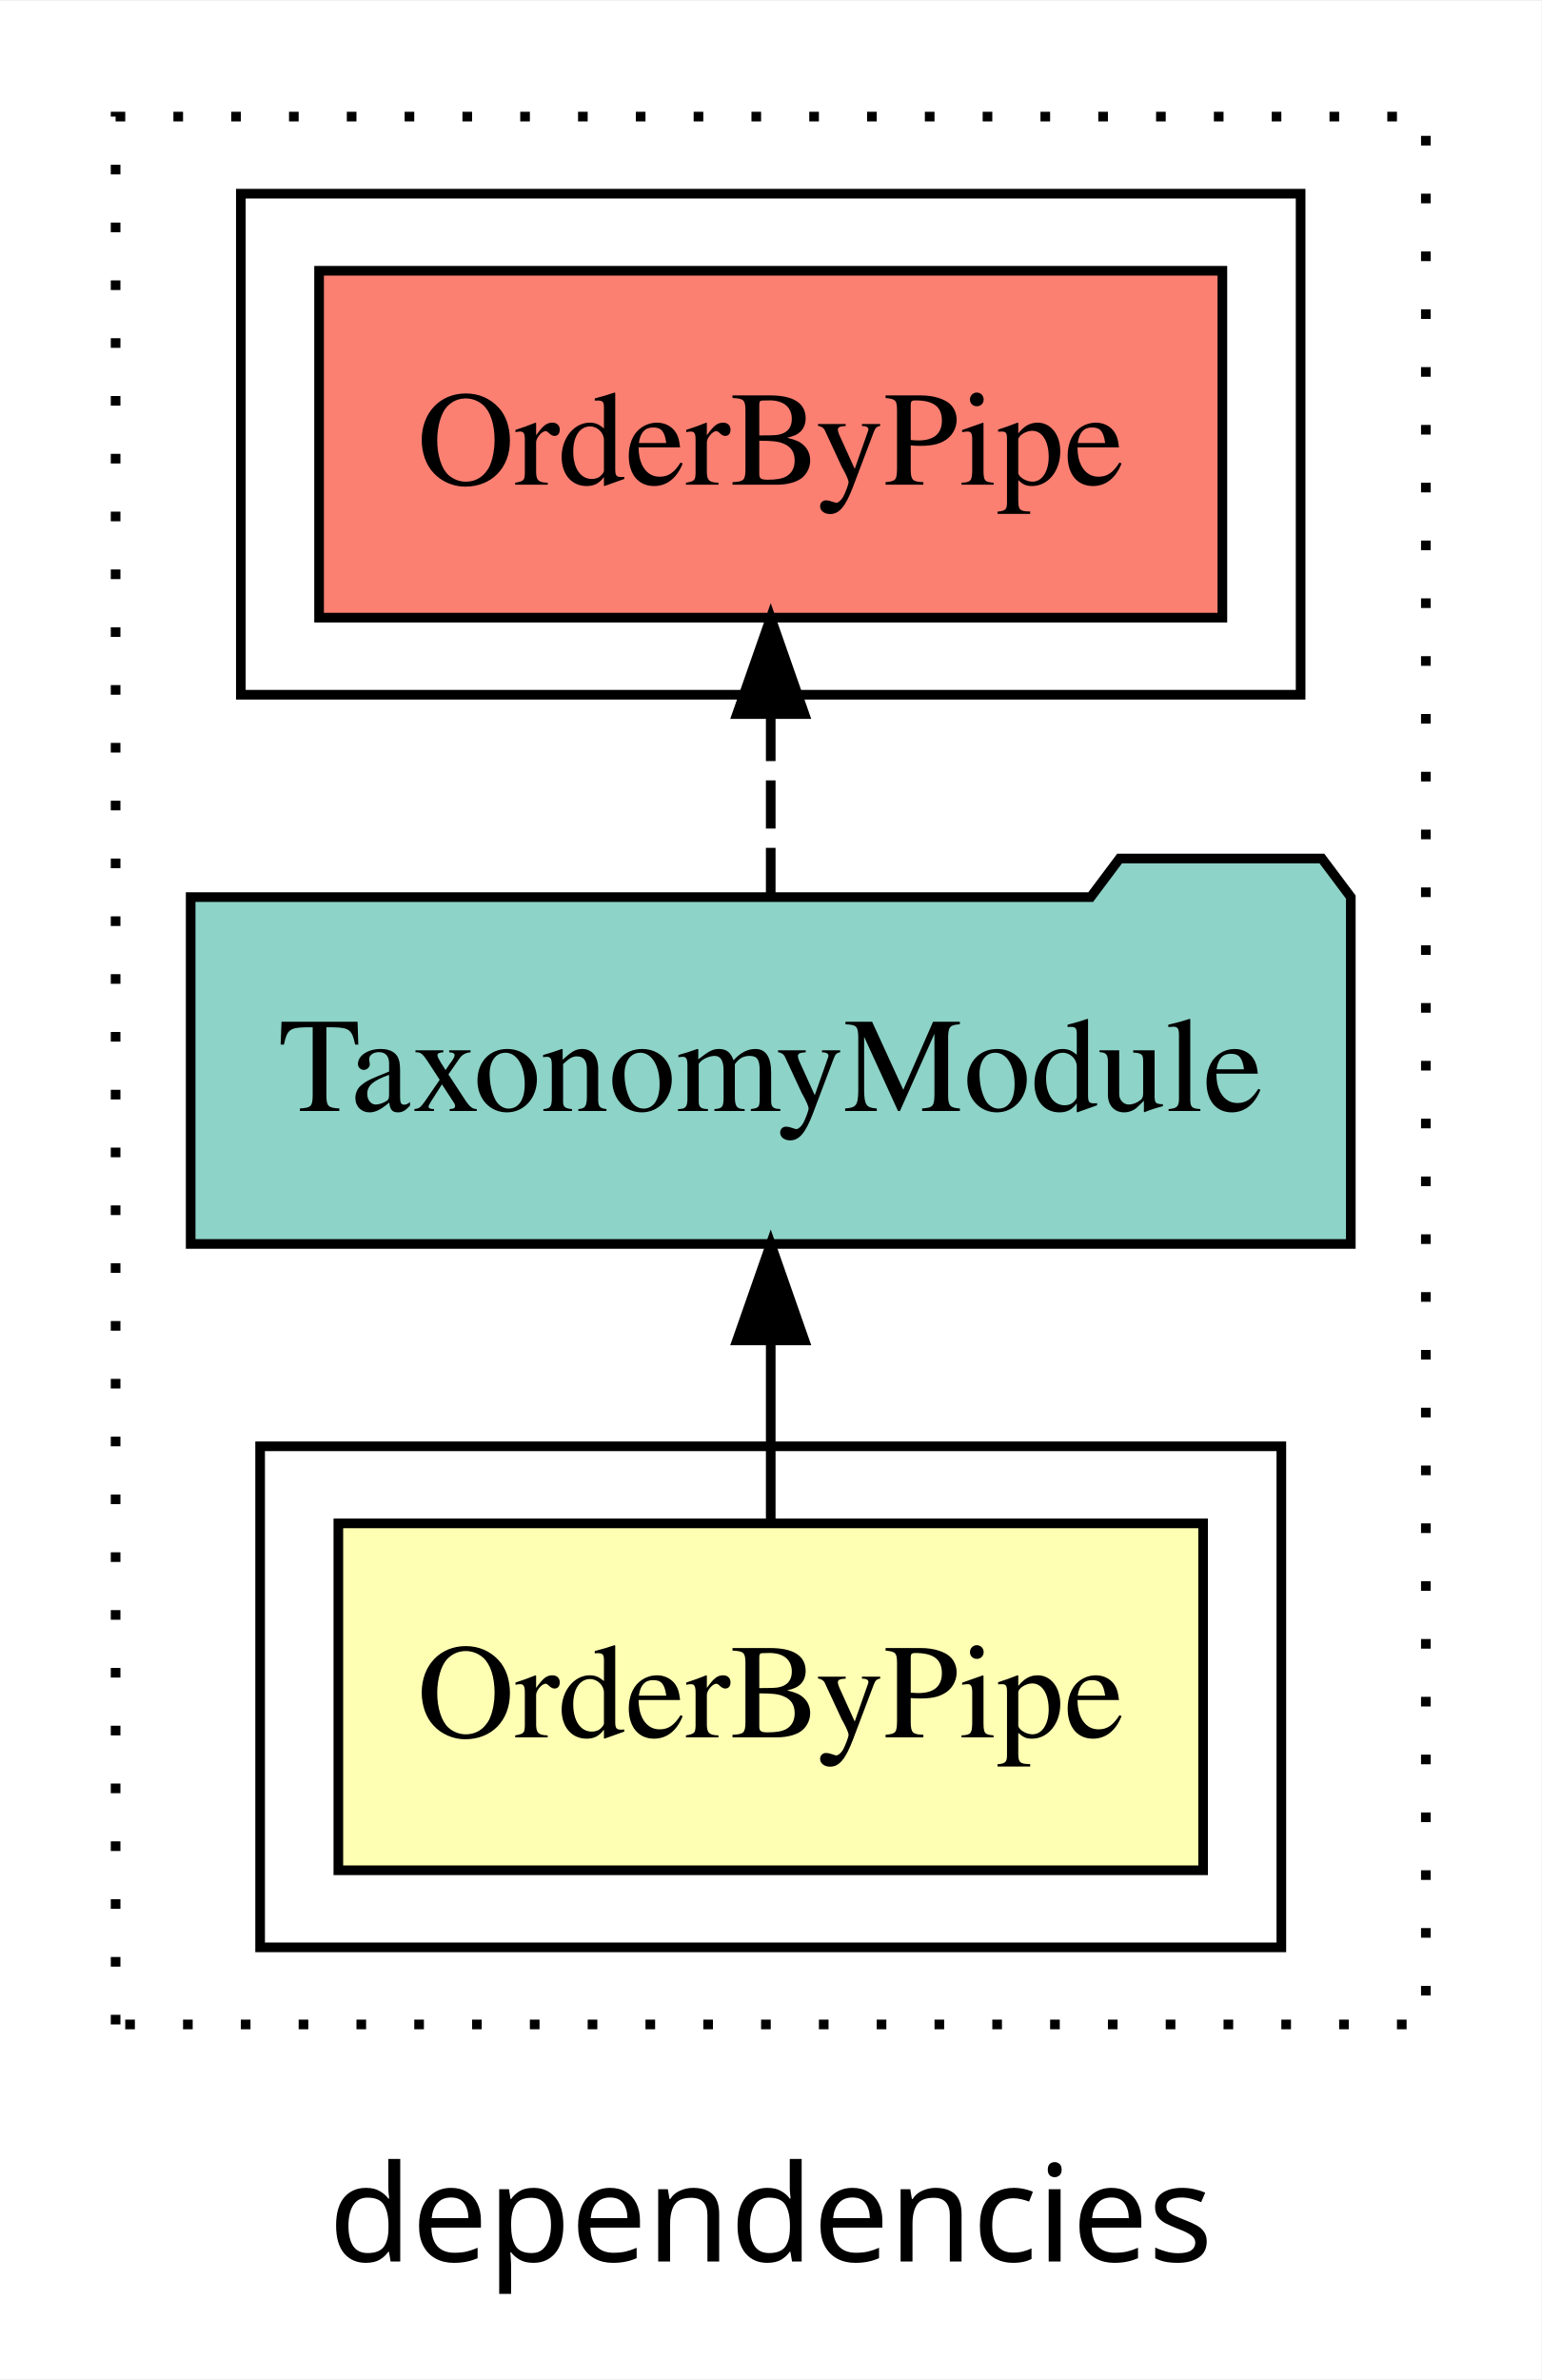
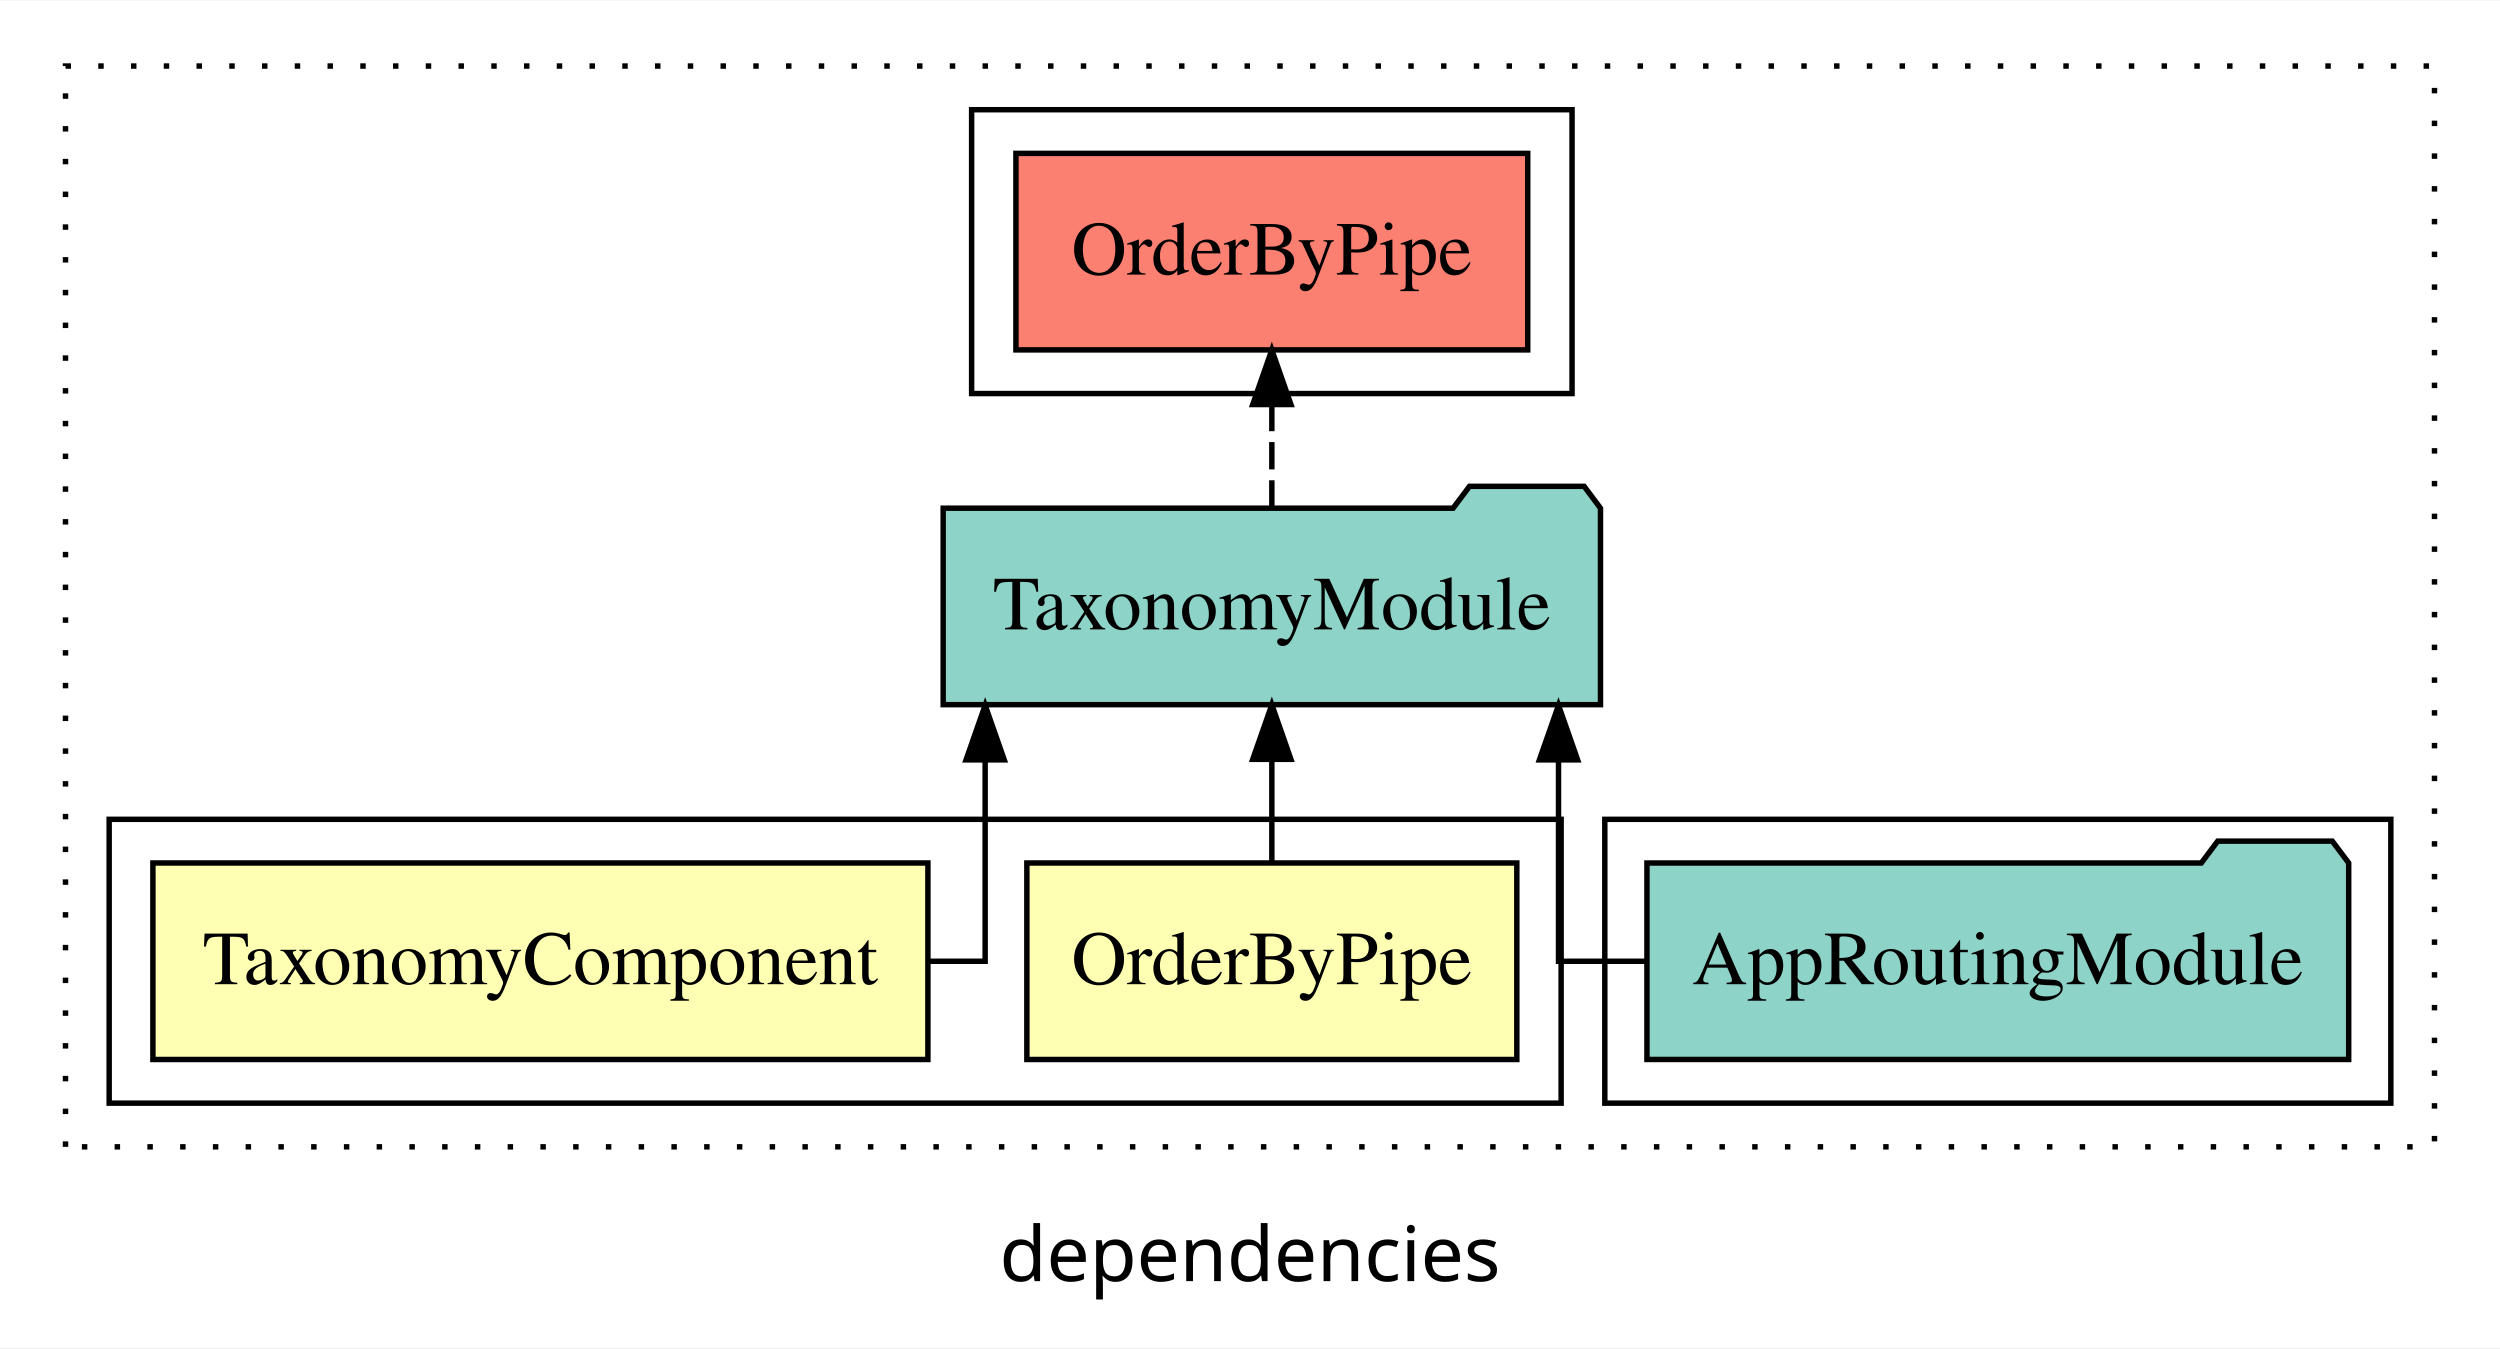
- <svg xmlns="http://www.w3.org/2000/svg" width="160pt" height="247pt" viewBox="0.00 0.00 160.00 246.80">
+ <svg xmlns="http://www.w3.org/2000/svg" width="458pt" height="247pt" viewBox="0.00 0.00 458.00 246.80">
  <g id="graph0" class="graph" transform="scale(1 1) rotate(0) translate(4 242.8)">
-     <polygon fill="white" stroke="transparent" points="-4,4 -4,-242.8 156,-242.8 156,4 -4,4" />
-     <text text-anchor="middle" x="76" y="-8.2" font-family="sans-serif" font-size="14.00">dependencies</text>
+     <polygon fill="white" stroke="transparent" points="-4,4 -4,-242.8 454,-242.8 454,4 -4,4" />
+     <text text-anchor="middle" x="225" y="-8.2" font-family="sans-serif" font-size="14.00">dependencies</text>
    <g id="clust1" class="cluster">
-       <polygon fill="none" stroke="black" stroke-dasharray="1,5" points="8,-32.8 8,-230.8 144,-230.8 144,-32.8 8,-32.8" />
+       <polygon fill="none" stroke="black" stroke-dasharray="1,5" points="8,-32.8 8,-230.8 442,-230.8 442,-32.8 8,-32.8" />
+     </g>
+     <g id="clust5" class="cluster">
+       <polygon fill="none" stroke="black" points="290,-40.8 290,-92.8 434,-92.8 434,-40.8 290,-40.8" />
    </g>
    <g id="clust2" class="cluster">
-       <polygon fill="none" stroke="black" points="23,-40.8 23,-92.8 129,-92.8 129,-40.8 23,-40.8" />
+       <polygon fill="none" stroke="black" points="16,-40.8 16,-92.8 282,-92.8 282,-40.8 16,-40.8" />
    </g>
-     <g id="clust5" class="cluster">
-       <polygon fill="none" stroke="black" points="21,-170.8 21,-222.8 131,-222.8 131,-170.8 21,-170.8" />
+     <g id="clust6" class="cluster">
+       <polygon fill="none" stroke="black" points="174,-170.8 174,-222.8 284,-222.8 284,-170.8 174,-170.8" />
    </g>
    <g id="node1" class="node">
-       <polygon fill="#ffffb3" stroke="black" points="120.88,-84.8 31.12,-84.8 31.12,-48.8 120.88,-48.8 120.88,-84.8" />
-       <text text-anchor="middle" x="76" y="-62.6" font-family="Times,serif" font-size="14.00">OrderByPipe</text>
+       <polygon fill="#ffffb3" stroke="black" points="273.88,-84.8 184.12,-84.8 184.12,-48.8 273.88,-48.8 273.88,-84.8" />
+       <text text-anchor="middle" x="229" y="-62.6" font-family="Times,serif" font-size="14.00">OrderByPipe</text>
+     </g>
+     <g id="node3" class="node">
+       <polygon fill="#8dd3c7" stroke="black" points="289.21,-149.8 286.21,-153.8 265.21,-153.8 262.21,-149.8 168.79,-149.8 168.79,-113.8 289.21,-113.8 289.21,-149.8" />
+       <text text-anchor="middle" x="229" y="-127.6" font-family="Times,serif" font-size="14.00">TaxonomyModule</text>
+     </g>
+     <g id="edge1" class="edge">
+       <path fill="none" stroke="black" d="M229,-84.91C229,-84.91 229,-103.79 229,-103.79" />
+       <polygon fill="black" stroke="black" points="225.5,-103.79 229,-113.79 232.5,-103.79 225.5,-103.79" />
    </g>
    <g id="node2" class="node">
-       <polygon fill="#8dd3c7" stroke="black" points="136.21,-149.8 133.21,-153.8 112.21,-153.8 109.21,-149.8 15.79,-149.8 15.79,-113.8 136.21,-113.8 136.21,-149.8" />
-       <text text-anchor="middle" x="76" y="-127.6" font-family="Times,serif" font-size="14.00">TaxonomyModule</text>
-     </g>
-     <g id="edge1" class="edge">
-       <path fill="none" stroke="black" d="M76,-84.91C76,-84.91 76,-103.79 76,-103.79" />
-       <polygon fill="black" stroke="black" points="72.5,-103.79 76,-113.79 79.5,-103.79 72.5,-103.79" />
-     </g>
-     <g id="node3" class="node">
-       <polygon fill="#fb8072" stroke="black" points="122.88,-214.8 29.12,-214.8 29.12,-178.8 122.88,-178.8 122.88,-214.8" />
-       <text text-anchor="middle" x="76" y="-192.6" font-family="Times,serif" font-size="14.00">OrderByPipe </text>
+       <polygon fill="#ffffb3" stroke="black" points="165.99,-84.8 24.01,-84.8 24.01,-48.8 165.99,-48.8 165.99,-84.8" />
+       <text text-anchor="middle" x="95" y="-62.6" font-family="Times,serif" font-size="14.00">TaxonomyComponent</text>
    </g>
    <g id="edge2" class="edge">
-       <path fill="none" stroke="black" stroke-dasharray="5,2" d="M76,-149.91C76,-149.91 76,-168.79 76,-168.79" />
-       <polygon fill="black" stroke="black" points="72.5,-168.79 76,-178.79 79.5,-168.79 72.5,-168.79" />
+       <path fill="none" stroke="black" d="M166.16,-66.8C172.44,-66.8 176.48,-66.8 176.48,-66.8 176.48,-66.8 176.48,-103.69 176.48,-103.69" />
+       <polygon fill="black" stroke="black" points="172.98,-103.69 176.48,-113.69 179.98,-103.69 172.98,-103.69" />
+     </g>
+     <g id="node5" class="node">
+       <polygon fill="#fb8072" stroke="black" points="275.88,-214.8 182.12,-214.8 182.12,-178.8 275.88,-178.8 275.88,-214.8" />
+       <text text-anchor="middle" x="229" y="-192.6" font-family="Times,serif" font-size="14.00">OrderByPipe </text>
+     </g>
+     <g id="edge4" class="edge">
+       <path fill="none" stroke="black" stroke-dasharray="5,2" d="M229,-149.91C229,-149.91 229,-168.79 229,-168.79" />
+       <polygon fill="black" stroke="black" points="225.5,-168.79 229,-178.79 232.5,-168.79 225.5,-168.79" />
+     </g>
+     <g id="node4" class="node">
+       <polygon fill="#8dd3c7" stroke="black" points="426.28,-84.8 423.28,-88.8 402.28,-88.8 399.28,-84.8 297.72,-84.8 297.72,-48.8 426.28,-48.8 426.28,-84.8" />
+       <text text-anchor="middle" x="362" y="-62.6" font-family="Times,serif" font-size="14.00">AppRoutingModule</text>
+     </g>
+     <g id="edge3" class="edge">
+       <path fill="none" stroke="black" d="M297.42,-66.8C288.06,-66.8 281.52,-66.8 281.52,-66.8 281.52,-66.8 281.52,-103.69 281.52,-103.69" />
+       <polygon fill="black" stroke="black" points="278.02,-103.69 281.52,-113.69 285.02,-103.69 278.02,-103.69" />
    </g>
  </g>
</svg>
